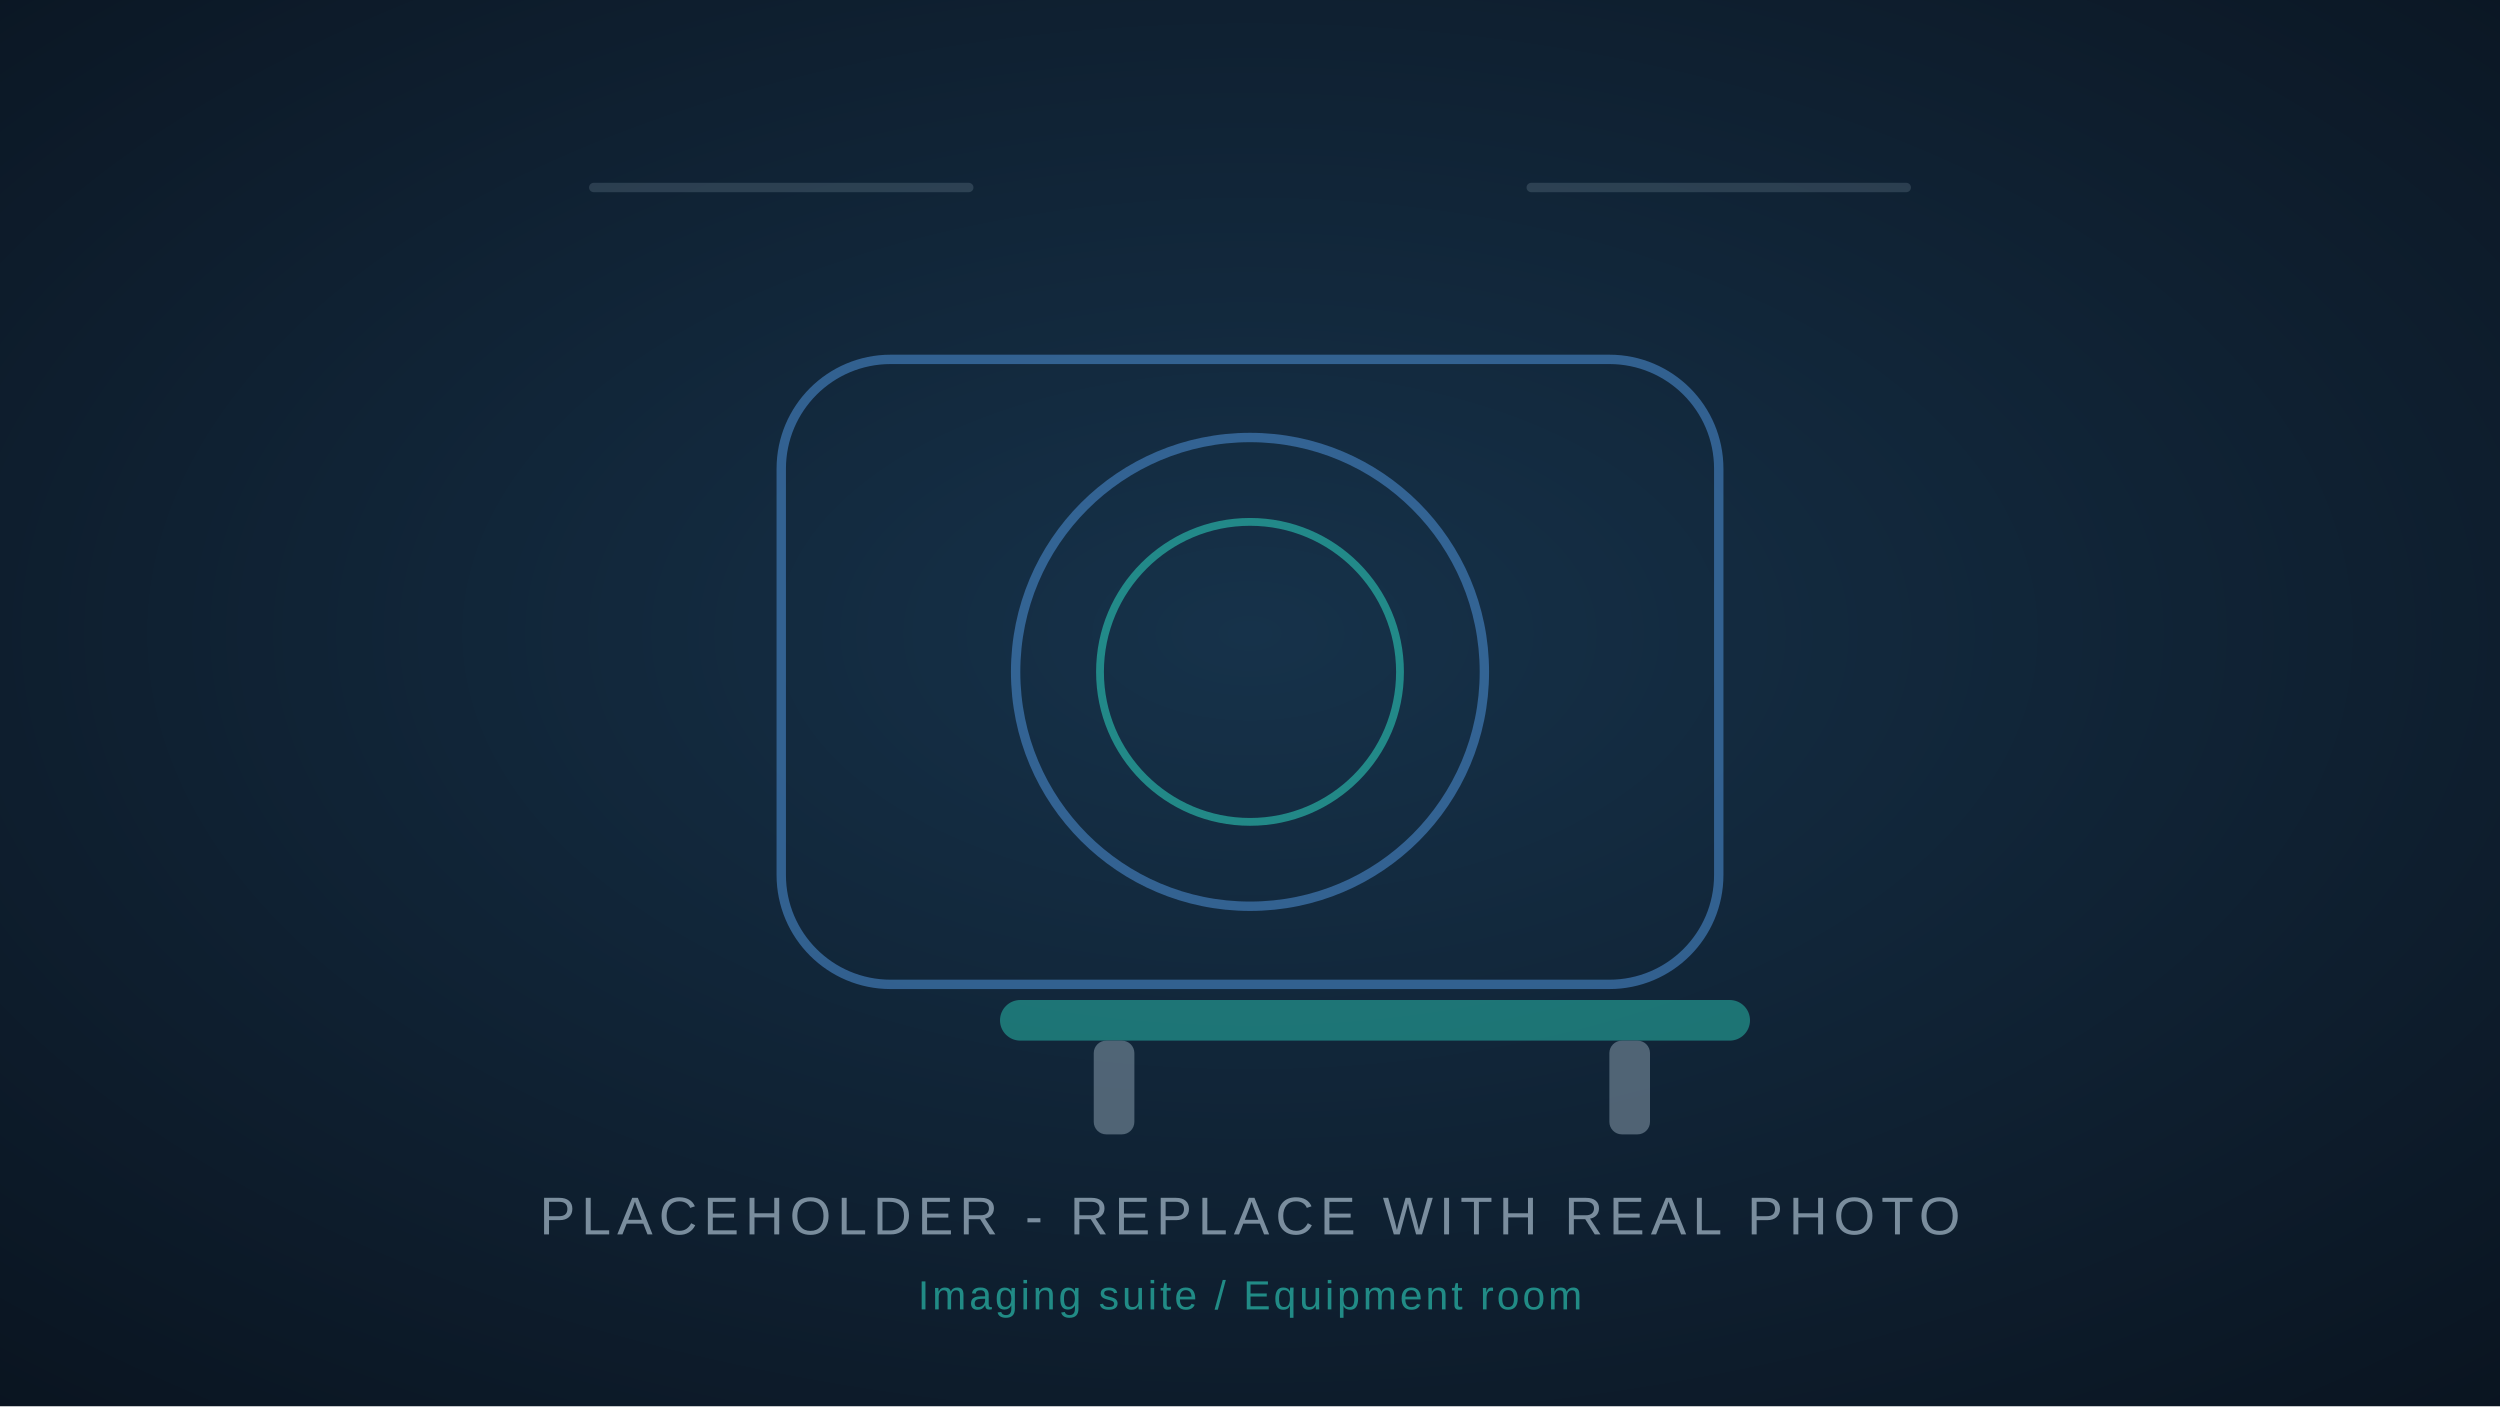
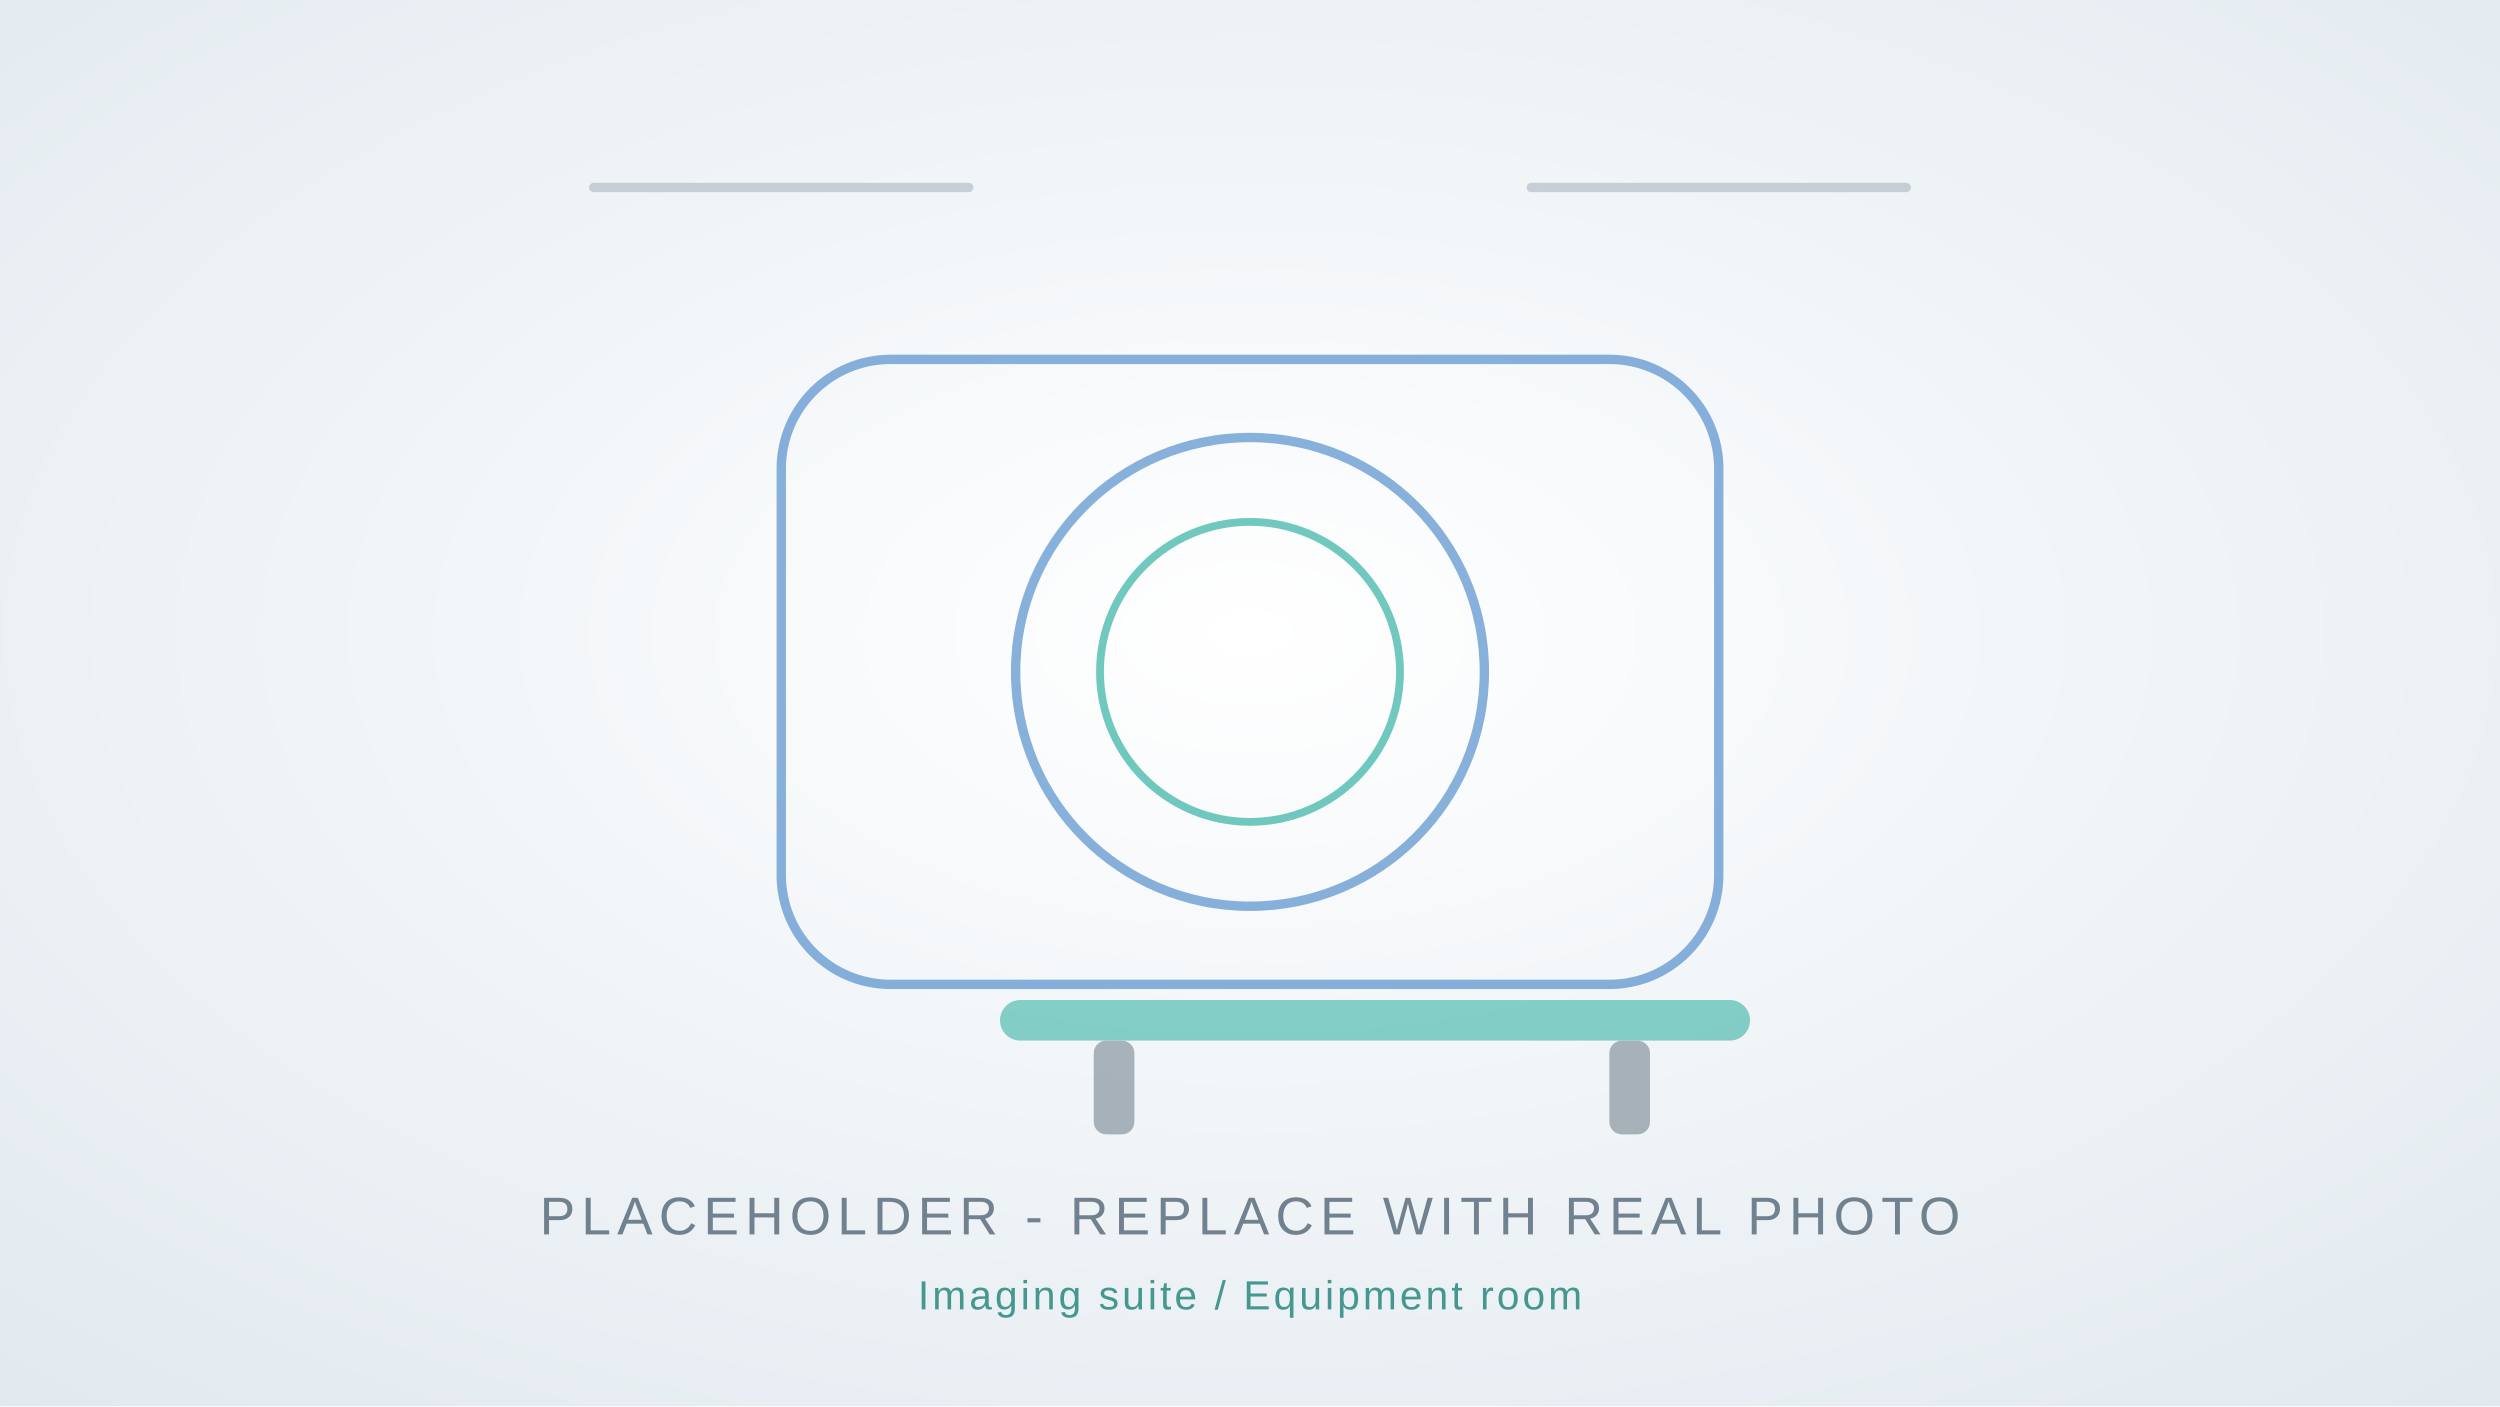
<svg xmlns="http://www.w3.org/2000/svg" viewBox="0 0 1600 900" role="img" aria-label="Placeholder - imaging equipment">
  <defs>
    <radialGradient id="b2" cx="50%" cy="45%" r="75%">
-       <stop offset="0%" stop-color="#16324a" />
-       <stop offset="100%" stop-color="#0a1420" />
+       <stop offset="0%" stop-color="#ffffff" />
+       <stop offset="100%" stop-color="#e1e9ef" />
    </radialGradient>
  </defs>
  <rect width="1600" height="900" fill="url(#b2)" />
-   <g opacity="0.55">
-     <rect x="500" y="230" width="600" height="400" rx="70" fill="none" stroke="#4d8fd6" stroke-width="6" />
-     <circle cx="800" cy="430" r="150" fill="none" stroke="#4d8fd6" stroke-width="6" />
-     <circle cx="800" cy="430" r="96" fill="none" stroke="#2dd4bf" stroke-width="5" />
+   <g opacity="0.6">
+     <rect x="500" y="230" width="600" height="400" rx="70" fill="none" stroke="#3b7fc4" stroke-width="6" />
+     <circle cx="800" cy="430" r="150" fill="none" stroke="#3b7fc4" stroke-width="6" />
+     <circle cx="800" cy="430" r="96" fill="none" stroke="#12a594" stroke-width="5" />
  </g>
-   <g opacity="0.45">
-     <rect x="640" y="640" width="480" height="26" rx="13" fill="#2dd4bf" />
-     <rect x="700" y="666" width="26" height="60" rx="8" fill="#9db2c2" />
-     <rect x="1030" y="666" width="26" height="60" rx="8" fill="#9db2c2" />
+   <g opacity="0.5">
+     <rect x="640" y="640" width="480" height="26" rx="13" fill="#12a594" />
+     <rect x="700" y="666" width="26" height="60" rx="8" fill="#5b6d7c" />
+     <rect x="1030" y="666" width="26" height="60" rx="8" fill="#5b6d7c" />
  </g>
-   <g opacity="0.2" stroke="#9db2c2" stroke-width="6" stroke-linecap="round">
+   <g opacity="0.28" stroke="#5b6d7c" stroke-width="6" stroke-linecap="round">
    <line x1="380" y1="120" x2="620" y2="120" />
    <line x1="980" y1="120" x2="1220" y2="120" />
  </g>
-   <text x="800" y="790" text-anchor="middle" fill="#9db2c2" opacity="0.75" font-family="Arial, Helvetica, sans-serif" font-size="34" letter-spacing="4">
+   <text x="800" y="790" text-anchor="middle" fill="#5b6d7c" opacity="0.85" font-family="Arial, Helvetica, sans-serif" font-size="34" letter-spacing="4">
    PLACEHOLDER - REPLACE WITH REAL PHOTO
  </text>
-   <text x="800" y="838" text-anchor="middle" fill="#2dd4bf" opacity="0.6" font-family="Arial, Helvetica, sans-serif" font-size="26" letter-spacing="2">
+   <text x="800" y="838" text-anchor="middle" fill="#0d7a6d" opacity="0.75" font-family="Arial, Helvetica, sans-serif" font-size="26" letter-spacing="2">
    Imaging suite / Equipment room
  </text>
</svg>
